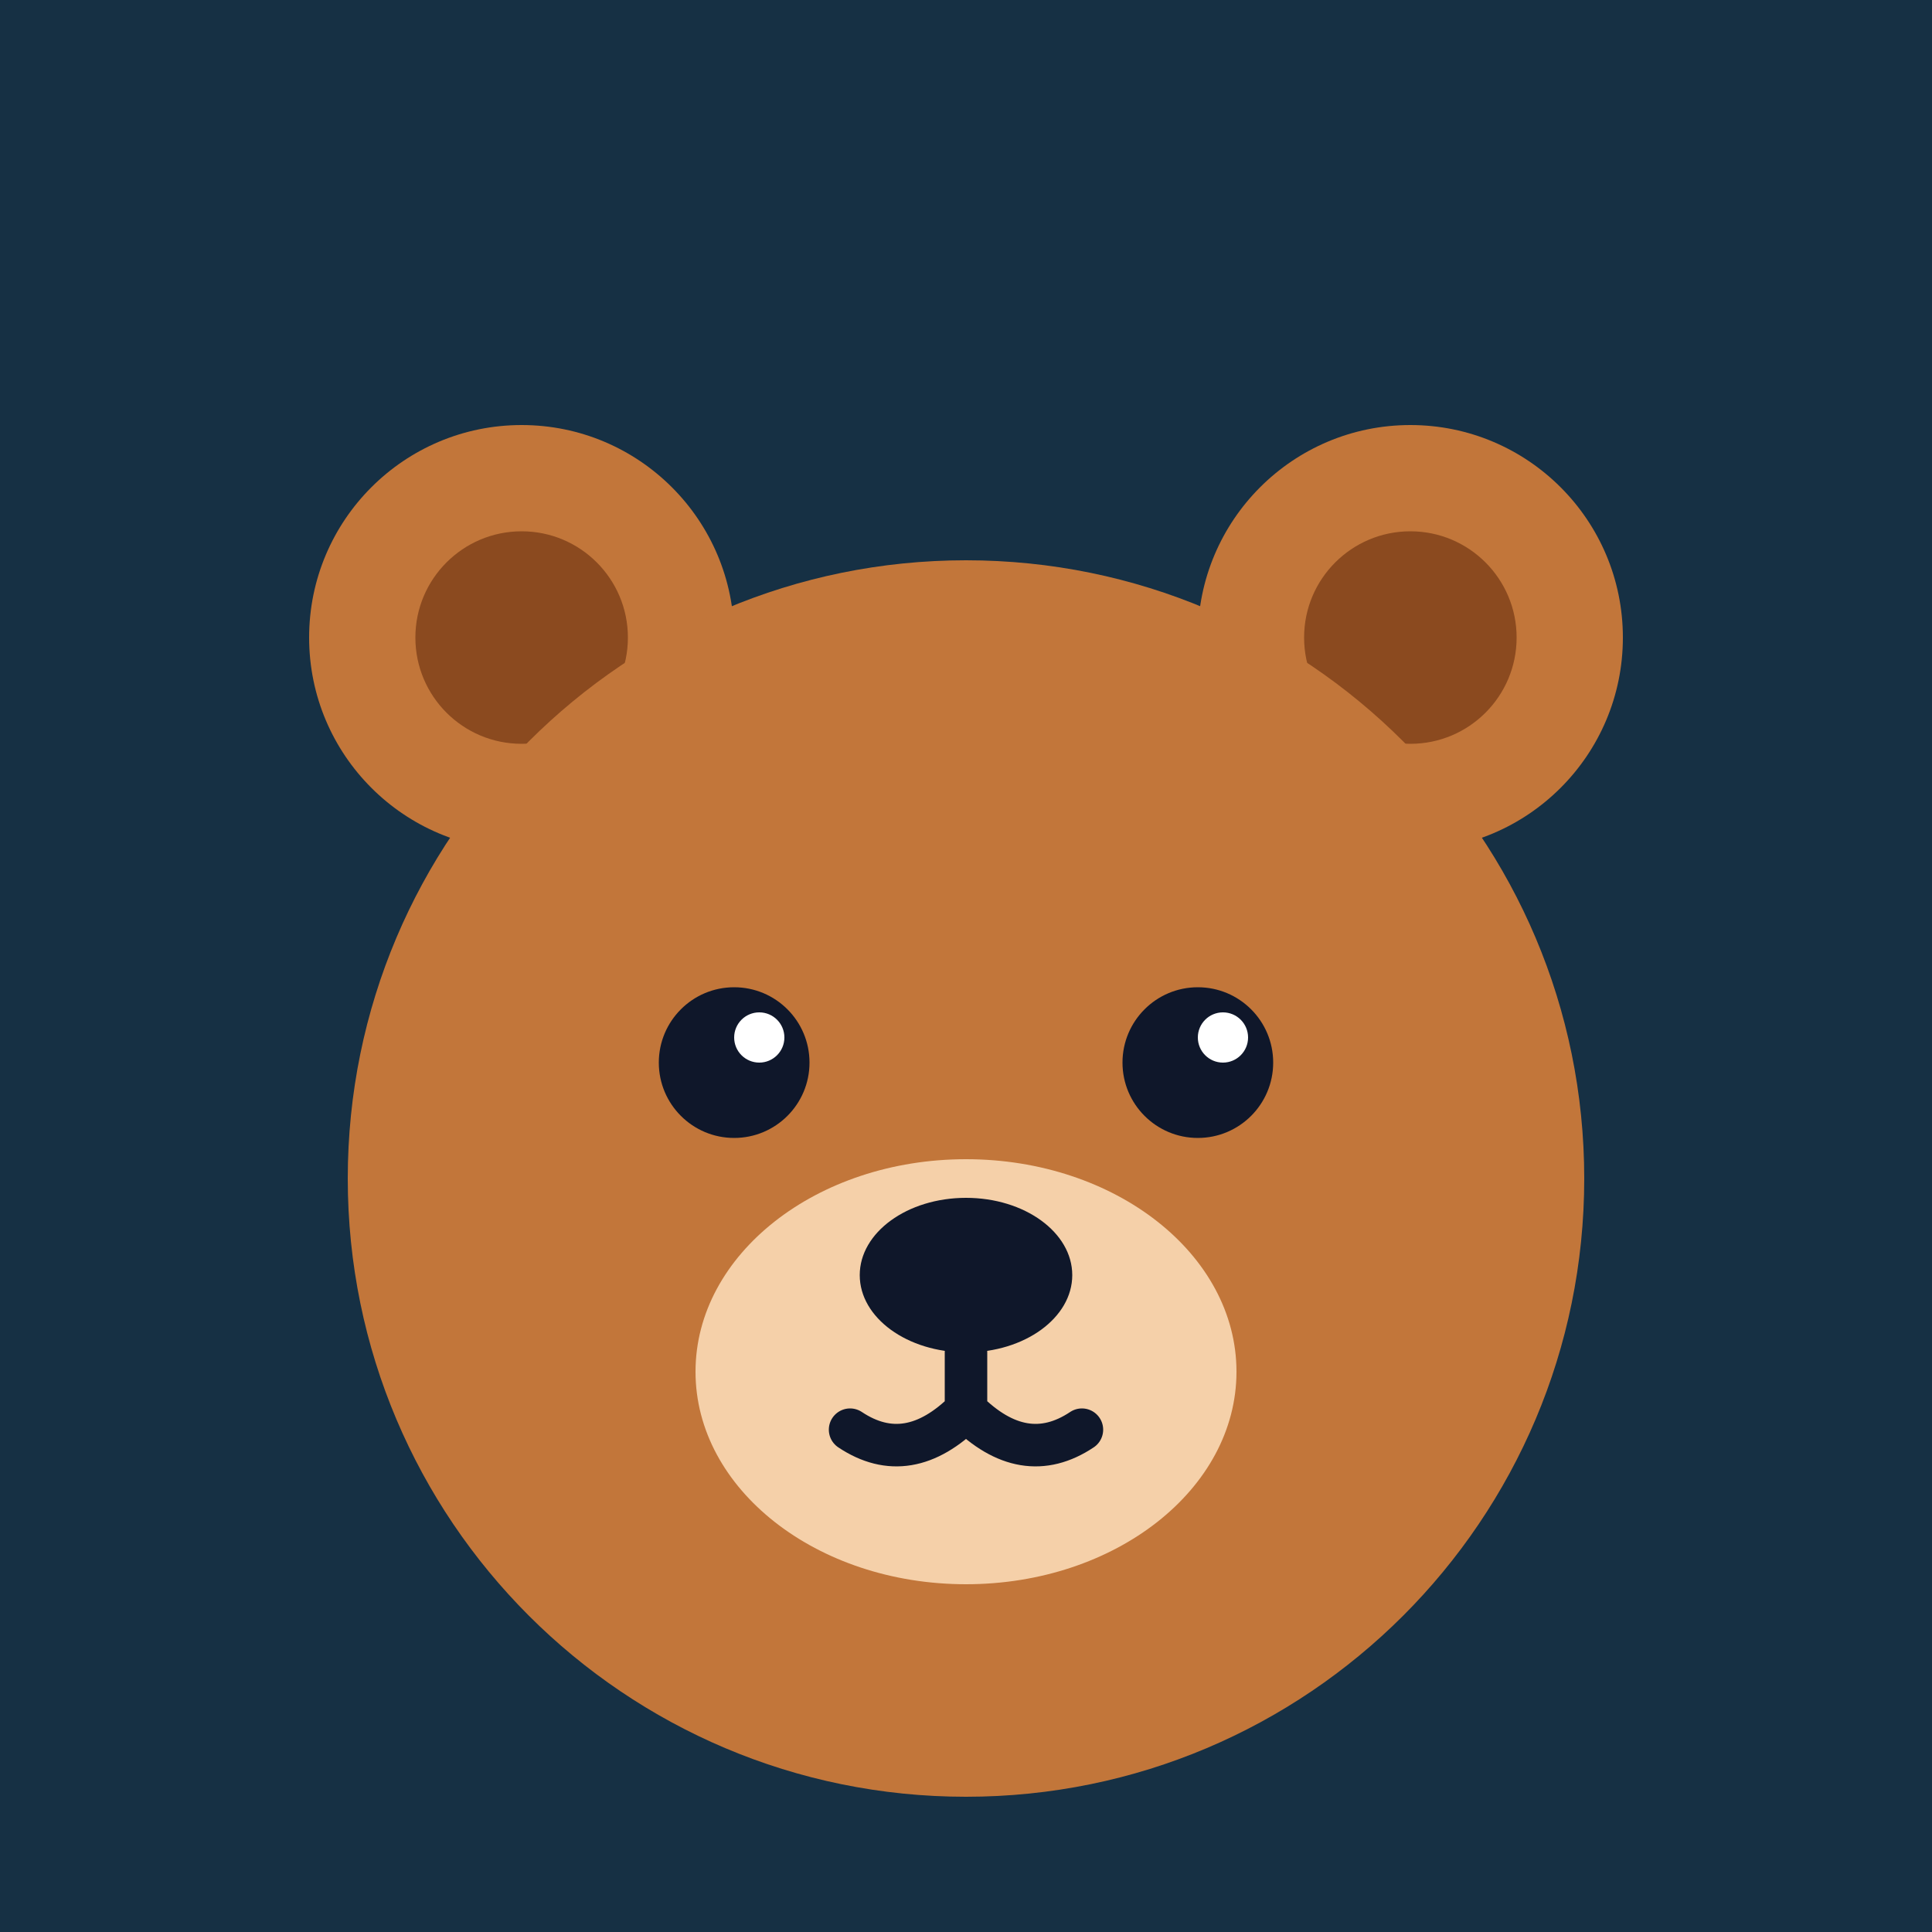
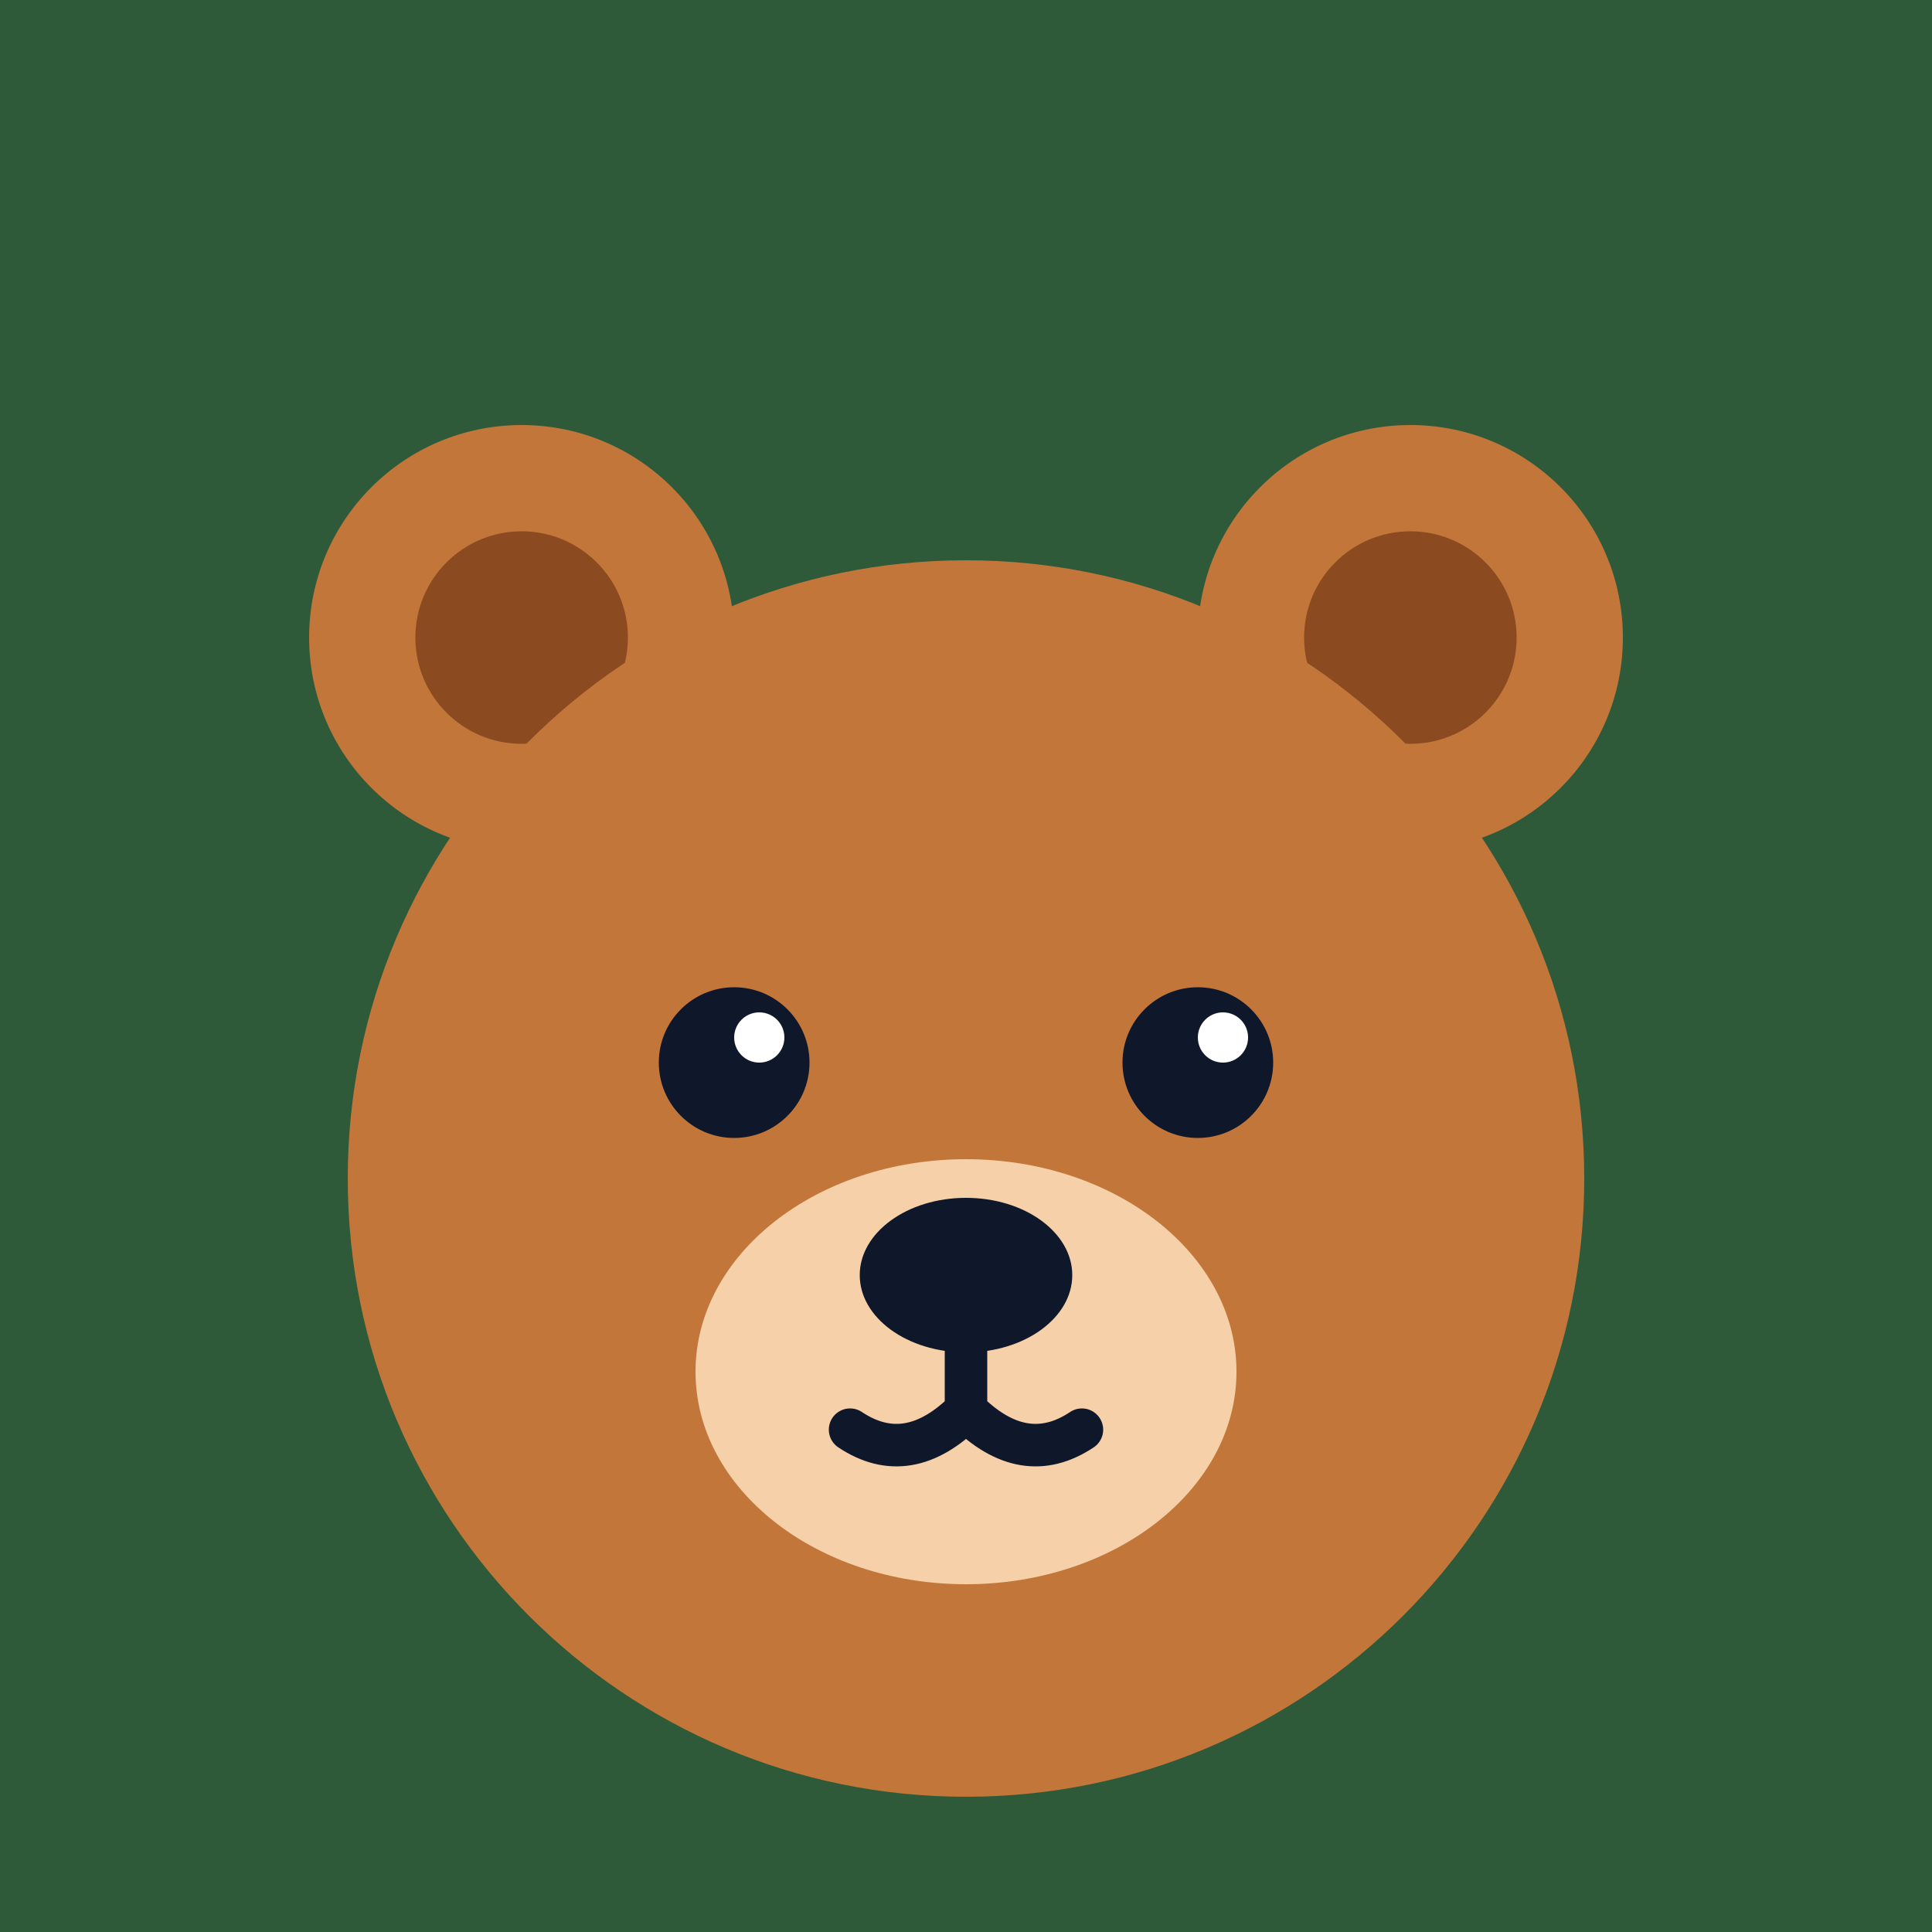
<svg xmlns="http://www.w3.org/2000/svg" viewBox="0 0 100 100">
-   <rect width="100" height="100" fill="#163044" />
+   <rect width="100" height="100" fill="#2F5A3A" />
  <circle cx="27" cy="33" r="11" fill="#C2763A" />
  <circle cx="73" cy="33" r="11" fill="#C2763A" />
  <circle cx="27" cy="33" r="5.5" fill="#8B4A1F" />
  <circle cx="73" cy="33" r="5.5" fill="#8B4A1F" />
  <circle cx="50" cy="61" r="32" fill="#C2763A" />
  <ellipse cx="50" cy="71" rx="14" ry="11" fill="#F5D0A9" />
  <circle cx="38" cy="55" r="3.9" fill="#0F172A" />
  <circle cx="62" cy="55" r="3.9" fill="#0F172A" />
  <circle cx="39.3" cy="53.7" r="1.3" fill="#FFFFFF" />
  <circle cx="63.3" cy="53.7" r="1.3" fill="#FFFFFF" />
  <ellipse cx="50" cy="66" rx="5.5" ry="4" fill="#0F172A" />
  <path d="M50 70V73M50 73Q47 76 44 74M50 73Q53 76 56 74" stroke="#0F172A" stroke-width="2.2" fill="none" stroke-linecap="round" />
</svg>
